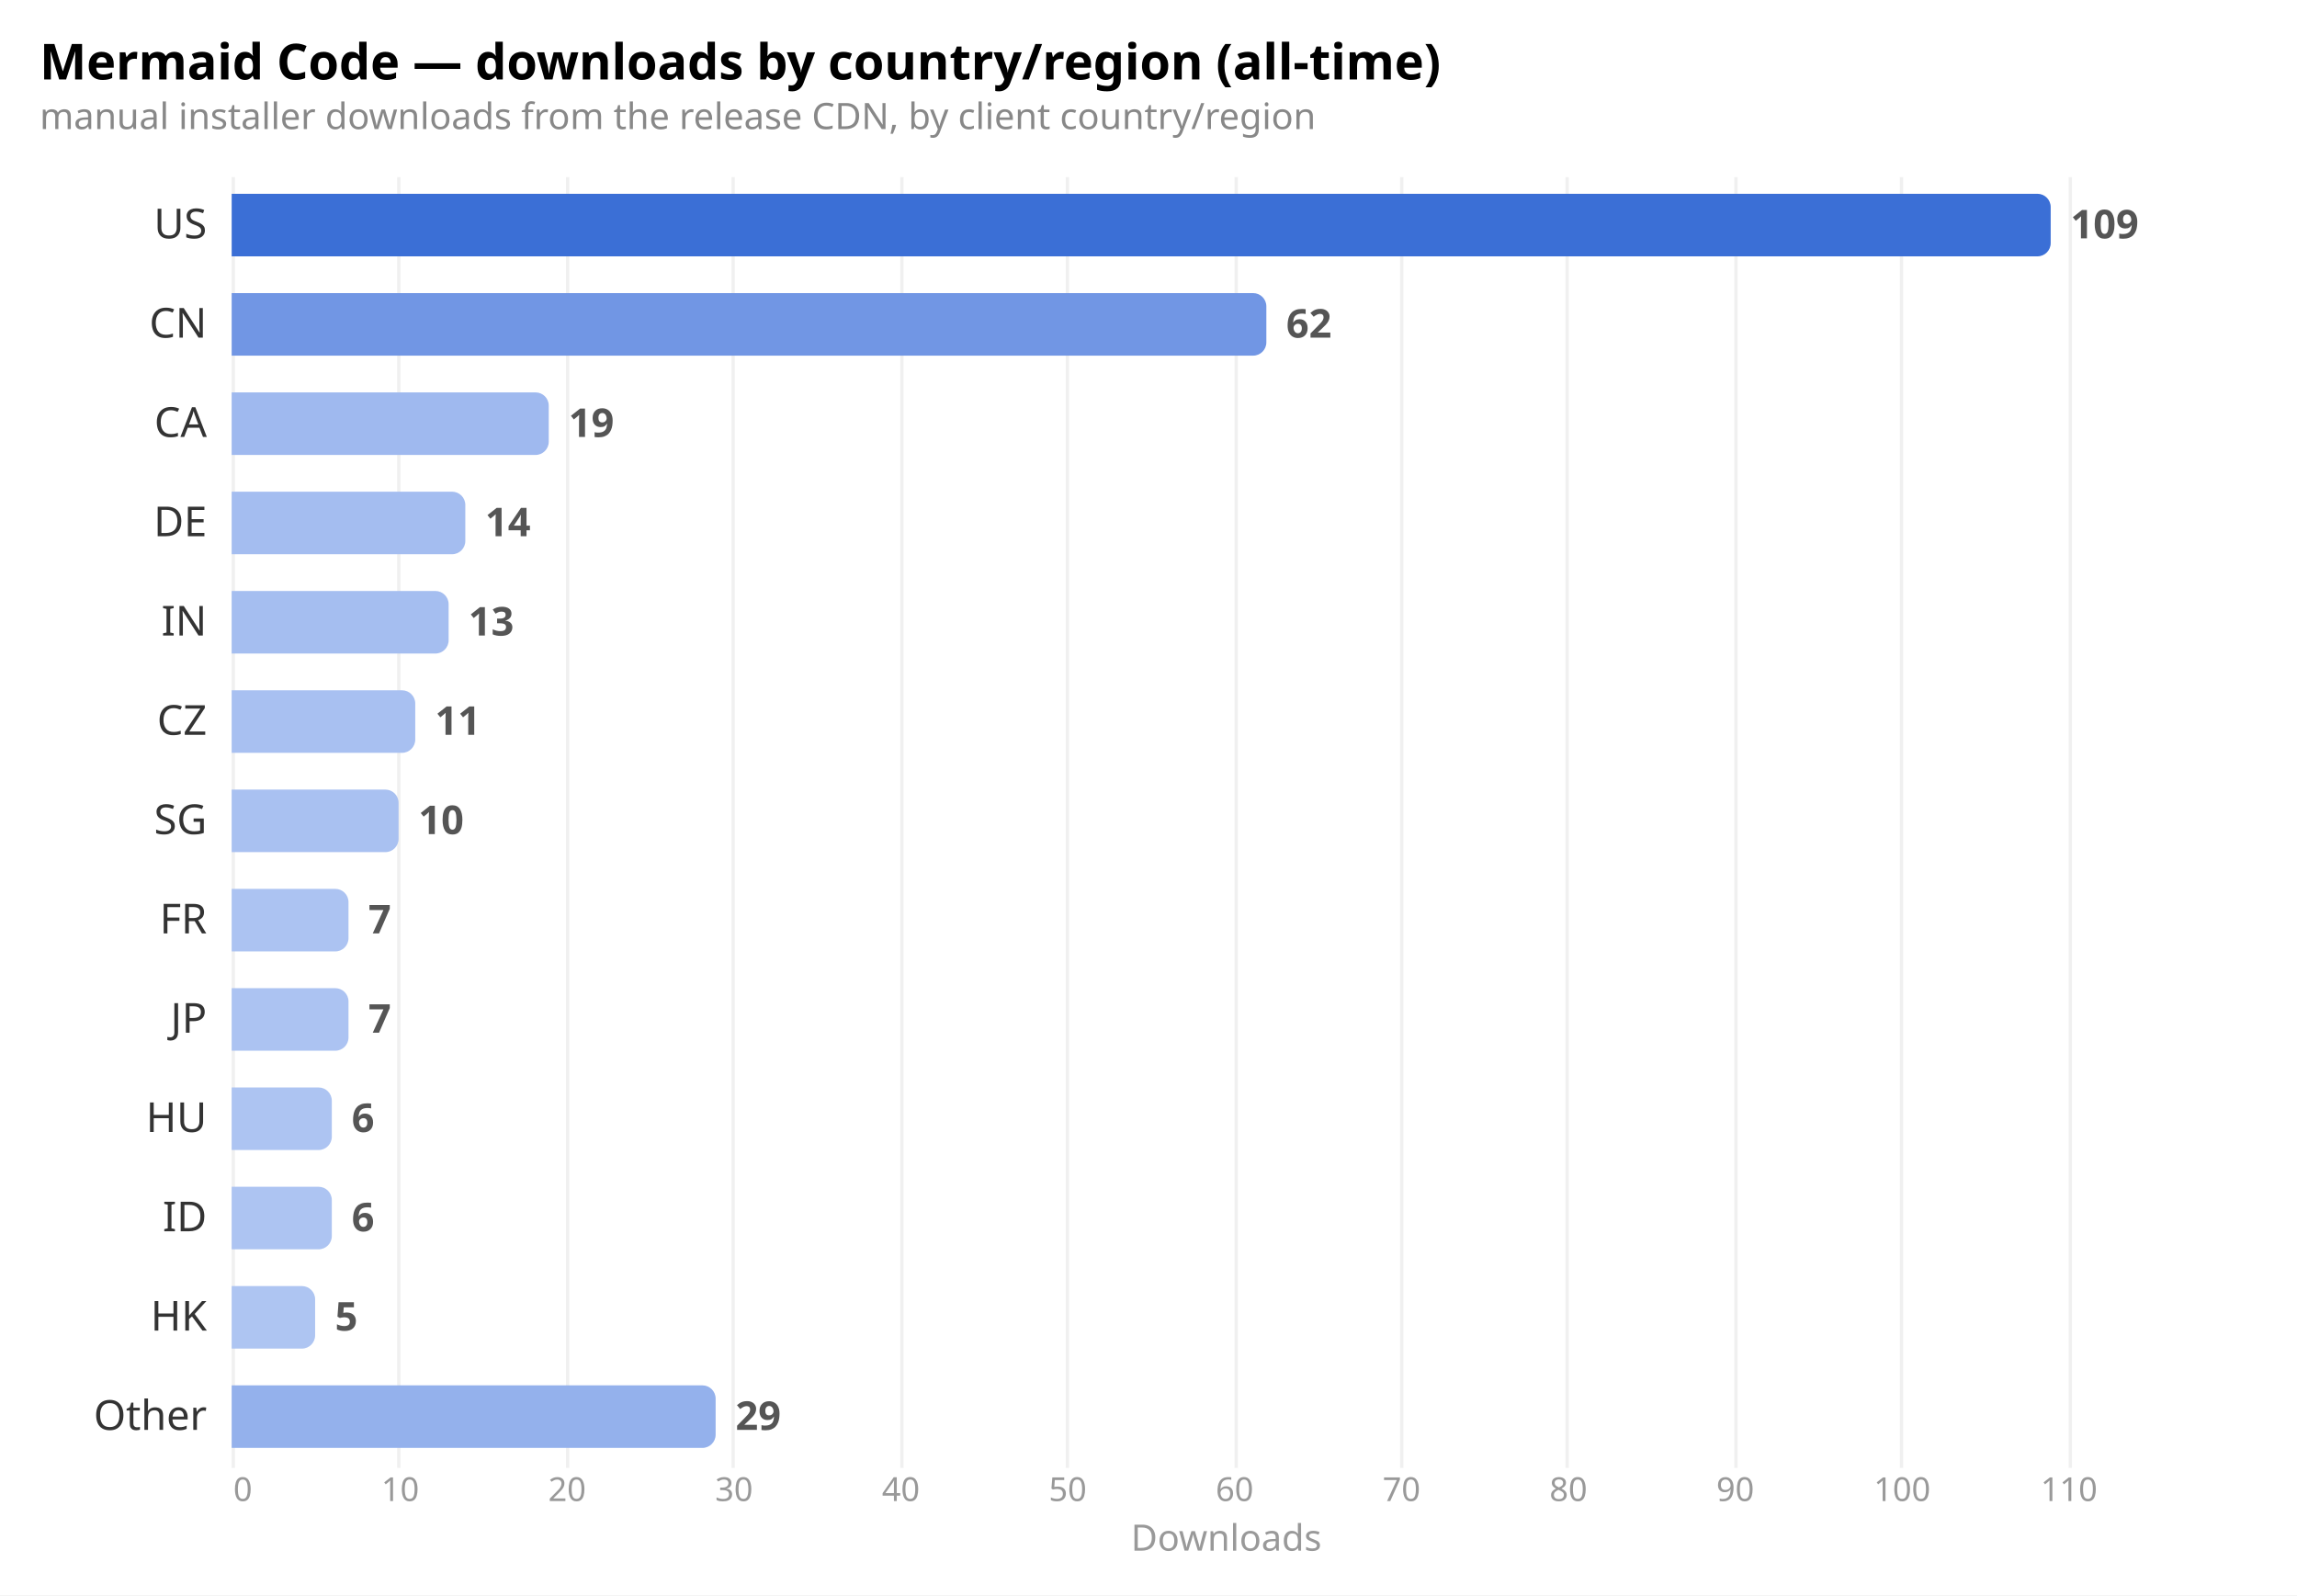
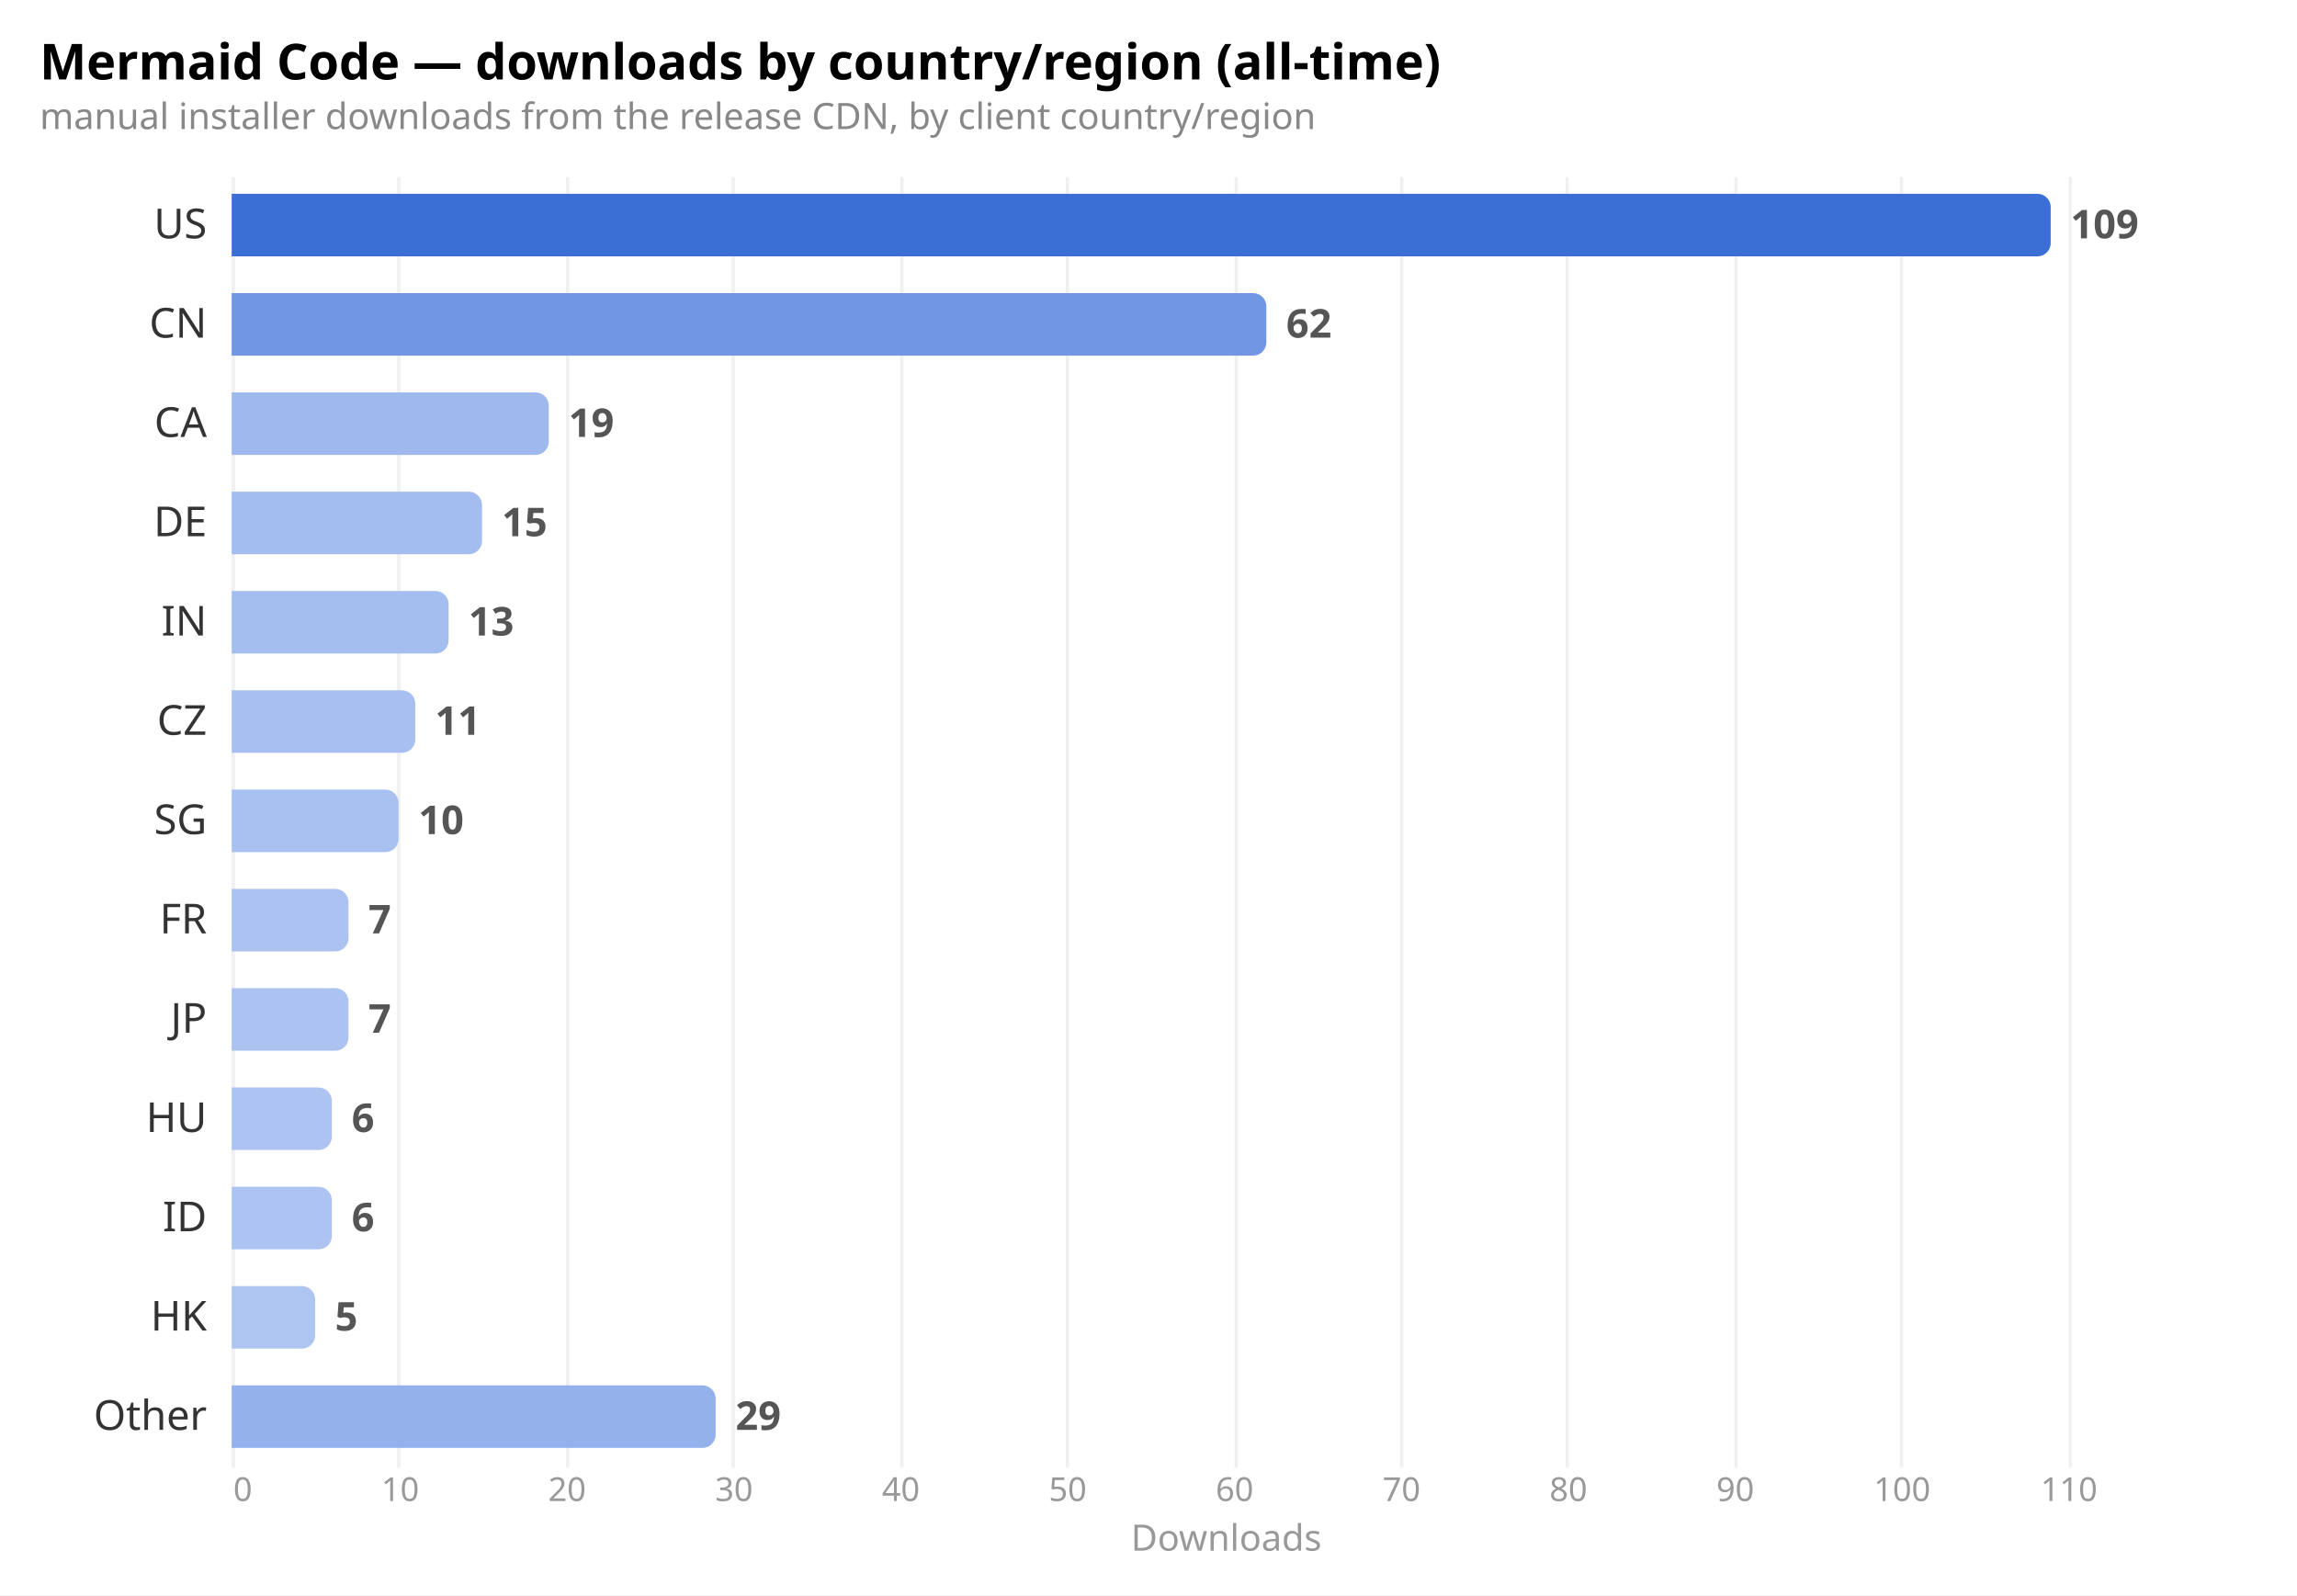
<svg xmlns="http://www.w3.org/2000/svg" version="1.1" class="marks" width="694" height="482" viewBox="0 0 694 482">
  <rect width="694" height="482" fill="white" />
  <g fill="none" stroke-miterlimit="4" transform="translate(70,53)">
    <g class="mark-group role-frame root" role="graphics-object" aria-roledescription="group mark container">
      <g transform="translate(0,0)">
        <path class="background" aria-hidden="true" d="M0,0h600v390h-600Z" />
        <g>
          <g class="mark-group role-axis" aria-hidden="true">
            <g transform="translate(0.5,390.5)">
              <path class="background" aria-hidden="true" d="M0,0h0v0h0Z" pointer-events="none" />
              <g>
                <g class="mark-rule role-axis-grid" pointer-events="none">
                  <line transform="translate(0,0)" x2="0" y2="-390" stroke="#f0f0f0" stroke-width="1" opacity="1" />
                  <line transform="translate(50,0)" x2="0" y2="-390" stroke="#f0f0f0" stroke-width="1" opacity="1" />
                  <line transform="translate(101,0)" x2="0" y2="-390" stroke="#f0f0f0" stroke-width="1" opacity="1" />
                  <line transform="translate(151,0)" x2="0" y2="-390" stroke="#f0f0f0" stroke-width="1" opacity="1" />
                  <line transform="translate(202,0)" x2="0" y2="-390" stroke="#f0f0f0" stroke-width="1" opacity="1" />
                  <line transform="translate(252,0)" x2="0" y2="-390" stroke="#f0f0f0" stroke-width="1" opacity="1" />
                  <line transform="translate(303,0)" x2="0" y2="-390" stroke="#f0f0f0" stroke-width="1" opacity="1" />
                  <line transform="translate(353,0)" x2="0" y2="-390" stroke="#f0f0f0" stroke-width="1" opacity="1" />
                  <line transform="translate(403,0)" x2="0" y2="-390" stroke="#f0f0f0" stroke-width="1" opacity="1" />
                  <line transform="translate(454,0)" x2="0" y2="-390" stroke="#f0f0f0" stroke-width="1" opacity="1" />
                  <line transform="translate(504,0)" x2="0" y2="-390" stroke="#f0f0f0" stroke-width="1" opacity="1" />
                  <line transform="translate(555,0)" x2="0" y2="-390" stroke="#f0f0f0" stroke-width="1" opacity="1" />
                </g>
              </g>
              <path class="foreground" aria-hidden="true" d="" pointer-events="none" display="none" />
            </g>
          </g>
          <g class="mark-group role-axis" role="graphics-symbol" aria-roledescription="axis" aria-label="X-axis titled 'Downloads' for a linear scale with values from 0 to 119">
            <g transform="translate(0.5,390.5)">
              <path class="background" aria-hidden="true" d="M0,0h0v0h0Z" pointer-events="none" />
              <g>
                <g class="mark-text role-axis-label" pointer-events="none">
                  <text text-anchor="start" transform="translate(0,10)" font-family="sans-serif" font-size="10px" fill="#999" opacity="1">0</text>
                  <text text-anchor="middle" transform="translate(50.42017,10)" font-family="sans-serif" font-size="10px" fill="#999" opacity="1">10</text>
                  <text text-anchor="middle" transform="translate(100.8403,10)" font-family="sans-serif" font-size="10px" fill="#999" opacity="1">20</text>
                  <text text-anchor="middle" transform="translate(151.2605,10)" font-family="sans-serif" font-size="10px" fill="#999" opacity="1">30</text>
                  <text text-anchor="middle" transform="translate(201.6807,10)" font-family="sans-serif" font-size="10px" fill="#999" opacity="1">40</text>
                  <text text-anchor="middle" transform="translate(252.1008,10)" font-family="sans-serif" font-size="10px" fill="#999" opacity="1">50</text>
                  <text text-anchor="middle" transform="translate(302.521,10)" font-family="sans-serif" font-size="10px" fill="#999" opacity="1">60</text>
                  <text text-anchor="middle" transform="translate(352.9412,10)" font-family="sans-serif" font-size="10px" fill="#999" opacity="1">70</text>
                  <text text-anchor="middle" transform="translate(403.3613,10)" font-family="sans-serif" font-size="10px" fill="#999" opacity="1">80</text>
                  <text text-anchor="middle" transform="translate(453.7815,10)" font-family="sans-serif" font-size="10px" fill="#999" opacity="1">90</text>
                  <text text-anchor="middle" transform="translate(504.2017,10)" font-family="sans-serif" font-size="10px" fill="#999" opacity="1">100</text>
                  <text text-anchor="middle" transform="translate(554.6218,10)" font-family="sans-serif" font-size="10px" fill="#999" opacity="1">110</text>
                </g>
                <g class="mark-text role-axis-title" pointer-events="none">
                  <text text-anchor="middle" transform="translate(300,25)" font-family="sans-serif" font-size="11px" font-weight="500" fill="#999" opacity="1">Downloads</text>
                </g>
              </g>
              <path class="foreground" aria-hidden="true" d="" pointer-events="none" display="none" />
            </g>
          </g>
          <g class="mark-group role-axis" role="graphics-symbol" aria-roledescription="axis" aria-label="Y-axis for a discrete scale with 13 values: US, CN, CA, DE, IN, ending with Other">
            <g transform="translate(0.5,0.5)">
              <path class="background" aria-hidden="true" d="M0,0h0v0h0Z" pointer-events="none" />
              <g>
                <g class="mark-text role-axis-label" pointer-events="none">
                  <text text-anchor="end" transform="translate(-8,18.5)" font-family="sans-serif" font-size="12.5px" font-weight="500" fill="#333" opacity="1">US</text>
                  <text text-anchor="end" transform="translate(-8,48.5)" font-family="sans-serif" font-size="12.5px" font-weight="500" fill="#333" opacity="1">CN</text>
                  <text text-anchor="end" transform="translate(-8,78.5)" font-family="sans-serif" font-size="12.5px" font-weight="500" fill="#333" opacity="1">CA</text>
                  <text text-anchor="end" transform="translate(-8,108.5)" font-family="sans-serif" font-size="12.5px" font-weight="500" fill="#333" opacity="1">DE</text>
                  <text text-anchor="end" transform="translate(-8,138.5)" font-family="sans-serif" font-size="12.5px" font-weight="500" fill="#333" opacity="1">IN</text>
                  <text text-anchor="end" transform="translate(-8,168.5)" font-family="sans-serif" font-size="12.5px" font-weight="500" fill="#333" opacity="1">CZ</text>
                  <text text-anchor="end" transform="translate(-8,198.5)" font-family="sans-serif" font-size="12.5px" font-weight="500" fill="#333" opacity="1">SG</text>
                  <text text-anchor="end" transform="translate(-8,228.5)" font-family="sans-serif" font-size="12.5px" font-weight="500" fill="#333" opacity="1">FR</text>
                  <text text-anchor="end" transform="translate(-8,258.5)" font-family="sans-serif" font-size="12.5px" font-weight="500" fill="#333" opacity="1">JP</text>
                  <text text-anchor="end" transform="translate(-8,288.5)" font-family="sans-serif" font-size="12.5px" font-weight="500" fill="#333" opacity="1">HU</text>
                  <text text-anchor="end" transform="translate(-8,318.5)" font-family="sans-serif" font-size="12.5px" font-weight="500" fill="#333" opacity="1">ID</text>
                  <text text-anchor="end" transform="translate(-8,348.5)" font-family="sans-serif" font-size="12.5px" font-weight="500" fill="#333" opacity="1">HK</text>
                  <text text-anchor="end" transform="translate(-8,378.5)" font-family="sans-serif" font-size="12.5px" font-weight="500" fill="#333" opacity="1">Other</text>
                </g>
              </g>
              <path class="foreground" aria-hidden="true" d="" pointer-events="none" display="none" />
            </g>
          </g>
          <g class="mark-group role-scope" role="graphics-object" aria-roledescription="group mark container">
            <g transform="translate(0,5.55)">
              <path class="background" aria-hidden="true" d="M0,0L545.58,0C547.787,0,549.58,1.792,549.58,4L549.58,14.9C549.58,17.108,547.787,18.9,545.58,18.9L0,18.9C0,18.9,0,18.9,0,18.9L0,0C0,0,0,0,0,0Z" />
              <g clip-path="url(#clip1)">
                <g class="mark-group role-scope" role="graphics-object" aria-roledescription="group mark container">
                  <g transform="translate(0,0)">
                    <path class="background" aria-hidden="true" d="M0,0h0v18.9h0Z" />
                    <g>
                      <g class="mark-rect role-mark layer_0_marks" role="graphics-object" aria-roledescription="rect mark container">
                        <path aria-label="Downloads: 109; country: US; downloads: 109" role="graphics-symbol" aria-roledescription="bar" d="M0,0h549.58v18.9h-549.58Z" fill="rgb(59, 111, 214)" />
                      </g>
                    </g>
                    <path class="foreground" aria-hidden="true" d="" display="none" />
                  </g>
                </g>
              </g>
              <path class="foreground" aria-hidden="true" d="" display="none" />
            </g>
            <g transform="translate(0,35.55)">
              <path class="background" aria-hidden="true" d="M0,0L308.605,0C310.813,0,312.605,1.792,312.605,4L312.605,14.9C312.605,17.108,310.813,18.9,308.605,18.9L0,18.9C0,18.9,0,18.9,0,18.9L0,0C0,0,0,0,0,0Z" />
              <g clip-path="url(#clip2)">
                <g class="mark-group role-scope" role="graphics-object" aria-roledescription="group mark container">
                  <g transform="translate(0,0)">
                    <path class="background" aria-hidden="true" d="M0,0h0v18.9h0Z" />
                    <g>
                      <g class="mark-rect role-mark layer_0_marks" role="graphics-object" aria-roledescription="rect mark container">
                        <path aria-label="Downloads: 62; country: CN; downloads: 62" role="graphics-symbol" aria-roledescription="bar" d="M0,0h312.605v18.9h-312.605Z" fill="rgb(113, 150, 228)" />
                      </g>
                    </g>
                    <path class="foreground" aria-hidden="true" d="" display="none" />
                  </g>
                </g>
              </g>
              <path class="foreground" aria-hidden="true" d="" display="none" />
            </g>
            <g transform="translate(0,65.55)">
              <path class="background" aria-hidden="true" d="M0,0L91.798,0C94.006,0,95.798,1.792,95.798,4L95.798,14.9C95.798,17.108,94.006,18.9,91.798,18.9L0,18.9C0,18.9,0,18.9,0,18.9L0,0C0,0,0,0,0,0Z" />
              <g clip-path="url(#clip3)">
                <g class="mark-group role-scope" role="graphics-object" aria-roledescription="group mark container">
                  <g transform="translate(0,0)">
                    <path class="background" aria-hidden="true" d="M0,0h0v18.9h0Z" />
                    <g>
                      <g class="mark-rect role-mark layer_0_marks" role="graphics-object" aria-roledescription="rect mark container">
                        <path aria-label="Downloads: 19; country: CA; downloads: 19" role="graphics-symbol" aria-roledescription="bar" d="M0,0h95.798v18.9h-95.798Z" fill="rgb(159, 185, 239)" />
                      </g>
                    </g>
                    <path class="foreground" aria-hidden="true" d="" display="none" />
                  </g>
                </g>
              </g>
              <path class="foreground" aria-hidden="true" d="" display="none" />
            </g>
            <g transform="translate(0,95.55)">
-               <path class="background" aria-hidden="true" d="M0,0L66.588,0C68.796,0,70.588,1.792,70.588,4L70.588,14.9C70.588,17.108,68.796,18.9,66.588,18.9L0,18.9C0,18.9,0,18.9,0,18.9L0,0C0,0,0,0,0,0Z" />
+               <path class="background" aria-hidden="true" d="M0,0L71.63,0C73.838,0,75.63,1.792,75.63,4L75.63,14.9C75.63,17.108,73.838,18.9,71.63,18.9L0,18.9C0,18.9,0,18.9,0,18.9L0,0C0,0,0,0,0,0Z" />
              <g clip-path="url(#clip4)">
                <g class="mark-group role-scope" role="graphics-object" aria-roledescription="group mark container">
                  <g transform="translate(0,0)">
                    <path class="background" aria-hidden="true" d="M0,0h0v18.9h0Z" />
                    <g>
                      <g class="mark-rect role-mark layer_0_marks" role="graphics-object" aria-roledescription="rect mark container">
-                         <path aria-label="Downloads: 14; country: DE; downloads: 14" role="graphics-symbol" aria-roledescription="bar" d="M0,0h70.588v18.9h-70.588Z" fill="rgb(164, 189, 240)" />
+                         <path aria-label="Downloads: 15; country: DE; downloads: 15" role="graphics-symbol" aria-roledescription="bar" d="M0,0h75.63v18.9h-75.63Z" fill="rgb(163, 189, 240)" />
                      </g>
                    </g>
                    <path class="foreground" aria-hidden="true" d="" display="none" />
                  </g>
                </g>
              </g>
              <path class="foreground" aria-hidden="true" d="" display="none" />
            </g>
            <g transform="translate(0,125.55)">
              <path class="background" aria-hidden="true" d="M0,0L61.546,0C63.754,0,65.546,1.792,65.546,4L65.546,14.9C65.546,17.108,63.754,18.9,61.546,18.9L0,18.9C0,18.9,0,18.9,0,18.9L0,0C0,0,0,0,0,0Z" />
              <g clip-path="url(#clip5)">
                <g class="mark-group role-scope" role="graphics-object" aria-roledescription="group mark container">
                  <g transform="translate(0,0)">
                    <path class="background" aria-hidden="true" d="M0,0h0v18.9h0Z" />
                    <g>
                      <g class="mark-rect role-mark layer_0_marks" role="graphics-object" aria-roledescription="rect mark container">
                        <path aria-label="Downloads: 13; country: IN; downloads: 13" role="graphics-symbol" aria-roledescription="bar" d="M0,0h65.546v18.9h-65.546Z" fill="rgb(165, 190, 240)" />
                      </g>
                    </g>
                    <path class="foreground" aria-hidden="true" d="" display="none" />
                  </g>
                </g>
              </g>
              <path class="foreground" aria-hidden="true" d="" display="none" />
            </g>
            <g transform="translate(0,155.55)">
              <path class="background" aria-hidden="true" d="M0,0L51.462,0C53.67,0,55.462,1.792,55.462,4L55.462,14.9C55.462,17.108,53.67,18.9,51.462,18.9L0,18.9C0,18.9,0,18.9,0,18.9L0,0C0,0,0,0,0,0Z" />
              <g clip-path="url(#clip6)">
                <g class="mark-group role-scope" role="graphics-object" aria-roledescription="group mark container">
                  <g transform="translate(0,0)">
                    <path class="background" aria-hidden="true" d="M0,0h0v18.9h0Z" />
                    <g>
                      <g class="mark-rect role-mark layer_0_marks" role="graphics-object" aria-roledescription="rect mark container">
                        <path aria-label="Downloads: 11; country: CZ; downloads: 11" role="graphics-symbol" aria-roledescription="bar" d="M0,0h55.462v18.9h-55.462Z" fill="rgb(168, 192, 241)" />
                      </g>
                    </g>
                    <path class="foreground" aria-hidden="true" d="" display="none" />
                  </g>
                </g>
              </g>
              <path class="foreground" aria-hidden="true" d="" display="none" />
            </g>
            <g transform="translate(0,185.55)">
              <path class="background" aria-hidden="true" d="M0,0L46.42,0C48.628,0,50.42,1.792,50.42,4L50.42,14.9C50.42,17.108,48.628,18.9,46.42,18.9L0,18.9C0,18.9,0,18.9,0,18.9L0,0C0,0,0,0,0,0Z" />
              <g clip-path="url(#clip7)">
                <g class="mark-group role-scope" role="graphics-object" aria-roledescription="group mark container">
                  <g transform="translate(0,0)">
                    <path class="background" aria-hidden="true" d="M0,0h0v18.9h0Z" />
                    <g>
                      <g class="mark-rect role-mark layer_0_marks" role="graphics-object" aria-roledescription="rect mark container">
                        <path aria-label="Downloads: 10; country: SG; downloads: 10" role="graphics-symbol" aria-roledescription="bar" d="M0,0h50.42v18.9h-50.42Z" fill="rgb(169, 193, 241)" />
                      </g>
                    </g>
                    <path class="foreground" aria-hidden="true" d="" display="none" />
                  </g>
                </g>
              </g>
              <path class="foreground" aria-hidden="true" d="" display="none" />
            </g>
            <g transform="translate(0,215.55)">
              <path class="background" aria-hidden="true" d="M0,0L31.294,0C33.502,0,35.294,1.792,35.294,4L35.294,14.9C35.294,17.108,33.502,18.9,31.294,18.9L0,18.9C0,18.9,0,18.9,0,18.9L0,0C0,0,0,0,0,0Z" />
              <g clip-path="url(#clip8)">
                <g class="mark-group role-scope" role="graphics-object" aria-roledescription="group mark container">
                  <g transform="translate(0,0)">
                    <path class="background" aria-hidden="true" d="M0,0h0v18.9h0Z" />
                    <g>
                      <g class="mark-rect role-mark layer_0_marks" role="graphics-object" aria-roledescription="rect mark container">
                        <path aria-label="Downloads: 7; country: FR; downloads: 7" role="graphics-symbol" aria-roledescription="bar" d="M0,0h35.294v18.9h-35.294Z" fill="rgb(172, 195, 242)" />
                      </g>
                    </g>
                    <path class="foreground" aria-hidden="true" d="" display="none" />
                  </g>
                </g>
              </g>
              <path class="foreground" aria-hidden="true" d="" display="none" />
            </g>
            <g transform="translate(0,245.55)">
              <path class="background" aria-hidden="true" d="M0,0L31.294,0C33.502,0,35.294,1.792,35.294,4L35.294,14.9C35.294,17.108,33.502,18.9,31.294,18.9L0,18.9C0,18.9,0,18.9,0,18.9L0,0C0,0,0,0,0,0Z" />
              <g clip-path="url(#clip9)">
                <g class="mark-group role-scope" role="graphics-object" aria-roledescription="group mark container">
                  <g transform="translate(0,0)">
                    <path class="background" aria-hidden="true" d="M0,0h0v18.9h0Z" />
                    <g>
                      <g class="mark-rect role-mark layer_0_marks" role="graphics-object" aria-roledescription="rect mark container">
                        <path aria-label="Downloads: 7; country: JP; downloads: 7" role="graphics-symbol" aria-roledescription="bar" d="M0,0h35.294v18.9h-35.294Z" fill="rgb(172, 195, 242)" />
                      </g>
                    </g>
                    <path class="foreground" aria-hidden="true" d="" display="none" />
                  </g>
                </g>
              </g>
              <path class="foreground" aria-hidden="true" d="" display="none" />
            </g>
            <g transform="translate(0,275.55)">
              <path class="background" aria-hidden="true" d="M0,0L26.252,0C28.46,0,30.252,1.792,30.252,4L30.252,14.9C30.252,17.108,28.46,18.9,26.252,18.9L0,18.9C0,18.9,0,18.9,0,18.9L0,0C0,0,0,0,0,0Z" />
              <g clip-path="url(#clip10)">
                <g class="mark-group role-scope" role="graphics-object" aria-roledescription="group mark container">
                  <g transform="translate(0,0)">
                    <path class="background" aria-hidden="true" d="M0,0h0v18.9h0Z" />
                    <g>
                      <g class="mark-rect role-mark layer_0_marks" role="graphics-object" aria-roledescription="rect mark container">
                        <path aria-label="Downloads: 6; country: HU; downloads: 6" role="graphics-symbol" aria-roledescription="bar" d="M0,0h30.252v18.9h-30.252Z" fill="rgb(173, 196, 242)" />
                      </g>
                    </g>
                    <path class="foreground" aria-hidden="true" d="" display="none" />
                  </g>
                </g>
              </g>
              <path class="foreground" aria-hidden="true" d="" display="none" />
            </g>
            <g transform="translate(0,305.55)">
              <path class="background" aria-hidden="true" d="M0,0L26.252,0C28.46,0,30.252,1.792,30.252,4L30.252,14.9C30.252,17.108,28.46,18.9,26.252,18.9L0,18.9C0,18.9,0,18.9,0,18.9L0,0C0,0,0,0,0,0Z" />
              <g clip-path="url(#clip11)">
                <g class="mark-group role-scope" role="graphics-object" aria-roledescription="group mark container">
                  <g transform="translate(0,0)">
                    <path class="background" aria-hidden="true" d="M0,0h0v18.9h0Z" />
                    <g>
                      <g class="mark-rect role-mark layer_0_marks" role="graphics-object" aria-roledescription="rect mark container">
                        <path aria-label="Downloads: 6; country: ID; downloads: 6" role="graphics-symbol" aria-roledescription="bar" d="M0,0h30.252v18.9h-30.252Z" fill="rgb(173, 196, 242)" />
                      </g>
                    </g>
                    <path class="foreground" aria-hidden="true" d="" display="none" />
                  </g>
                </g>
              </g>
              <path class="foreground" aria-hidden="true" d="" display="none" />
            </g>
            <g transform="translate(0,335.55)">
              <path class="background" aria-hidden="true" d="M0,0L21.21,0C23.418,0,25.21,1.792,25.21,4L25.21,14.9C25.21,17.108,23.418,18.9,21.21,18.9L0,18.9C0,18.9,0,18.9,0,18.9L0,0C0,0,0,0,0,0Z" />
              <g clip-path="url(#clip12)">
                <g class="mark-group role-scope" role="graphics-object" aria-roledescription="group mark container">
                  <g transform="translate(0,0)">
                    <path class="background" aria-hidden="true" d="M0,0h0v18.9h0Z" />
                    <g>
                      <g class="mark-rect role-mark layer_0_marks" role="graphics-object" aria-roledescription="rect mark container">
                        <path aria-label="Downloads: 5; country: HK; downloads: 5" role="graphics-symbol" aria-roledescription="bar" d="M0,0h25.21v18.9h-25.21Z" fill="rgb(174, 197, 242)" />
                      </g>
                    </g>
                    <path class="foreground" aria-hidden="true" d="" display="none" />
                  </g>
                </g>
              </g>
              <path class="foreground" aria-hidden="true" d="" display="none" />
            </g>
            <g transform="translate(0,365.55)">
              <path class="background" aria-hidden="true" d="M0,0L142.218,0C144.426,0,146.218,1.792,146.218,4L146.218,14.9C146.218,17.108,144.426,18.9,142.218,18.9L0,18.9C0,18.9,0,18.9,0,18.9L0,0C0,0,0,0,0,0Z" />
              <g clip-path="url(#clip13)">
                <g class="mark-group role-scope" role="graphics-object" aria-roledescription="group mark container">
                  <g transform="translate(0,0)">
                    <path class="background" aria-hidden="true" d="M0,0h0v18.9h0Z" />
                    <g>
                      <g class="mark-rect role-mark layer_0_marks" role="graphics-object" aria-roledescription="rect mark container">
                        <path aria-label="Downloads: 29; country: Other; downloads: 29" role="graphics-symbol" aria-roledescription="bar" d="M0,0h146.218v18.9h-146.218Z" fill="rgb(148, 177, 236)" />
                      </g>
                    </g>
                    <path class="foreground" aria-hidden="true" d="" display="none" />
                  </g>
                </g>
              </g>
              <path class="foreground" aria-hidden="true" d="" display="none" />
            </g>
          </g>
          <g class="mark-text role-mark layer_1_marks" role="graphics-object" aria-roledescription="text mark container">
            <text aria-label="Downloads: 109; country: US; downloads: 109" role="graphics-symbol" aria-roledescription="text mark" text-anchor="start" transform="translate(555.5798,19)" font-family="sans-serif" font-size="12px" font-weight="600" fill="#555">109</text>
            <text aria-label="Downloads: 62; country: CN; downloads: 62" role="graphics-symbol" aria-roledescription="text mark" text-anchor="start" transform="translate(318.605,49)" font-family="sans-serif" font-size="12px" font-weight="600" fill="#555">62</text>
            <text aria-label="Downloads: 19; country: CA; downloads: 19" role="graphics-symbol" aria-roledescription="text mark" text-anchor="start" transform="translate(101.7983,79)" font-family="sans-serif" font-size="12px" font-weight="600" fill="#555">19</text>
-             <text aria-label="Downloads: 14; country: DE; downloads: 14" role="graphics-symbol" aria-roledescription="text mark" text-anchor="start" transform="translate(76.58824,109)" font-family="sans-serif" font-size="12px" font-weight="600" fill="#555">14</text>
+             <text aria-label="Downloads: 15; country: DE; downloads: 15" role="graphics-symbol" aria-roledescription="text mark" text-anchor="start" transform="translate(81.63025,109)" font-family="sans-serif" font-size="12px" font-weight="600" fill="#555">15</text>
            <text aria-label="Downloads: 13; country: IN; downloads: 13" role="graphics-symbol" aria-roledescription="text mark" text-anchor="start" transform="translate(71.54622,139)" font-family="sans-serif" font-size="12px" font-weight="600" fill="#555">13</text>
            <text aria-label="Downloads: 11; country: CZ; downloads: 11" role="graphics-symbol" aria-roledescription="text mark" text-anchor="start" transform="translate(61.46218,169)" font-family="sans-serif" font-size="12px" font-weight="600" fill="#555">11</text>
            <text aria-label="Downloads: 10; country: SG; downloads: 10" role="graphics-symbol" aria-roledescription="text mark" text-anchor="start" transform="translate(56.42017,199)" font-family="sans-serif" font-size="12px" font-weight="600" fill="#555">10</text>
            <text aria-label="Downloads: 7; country: FR; downloads: 7" role="graphics-symbol" aria-roledescription="text mark" text-anchor="start" transform="translate(41.29412,229)" font-family="sans-serif" font-size="12px" font-weight="600" fill="#555">7</text>
            <text aria-label="Downloads: 7; country: JP; downloads: 7" role="graphics-symbol" aria-roledescription="text mark" text-anchor="start" transform="translate(41.29412,259)" font-family="sans-serif" font-size="12px" font-weight="600" fill="#555">7</text>
            <text aria-label="Downloads: 6; country: HU; downloads: 6" role="graphics-symbol" aria-roledescription="text mark" text-anchor="start" transform="translate(36.2521,289)" font-family="sans-serif" font-size="12px" font-weight="600" fill="#555">6</text>
            <text aria-label="Downloads: 6; country: ID; downloads: 6" role="graphics-symbol" aria-roledescription="text mark" text-anchor="start" transform="translate(36.2521,319)" font-family="sans-serif" font-size="12px" font-weight="600" fill="#555">6</text>
            <text aria-label="Downloads: 5; country: HK; downloads: 5" role="graphics-symbol" aria-roledescription="text mark" text-anchor="start" transform="translate(31.21008,349)" font-family="sans-serif" font-size="12px" font-weight="600" fill="#555">5</text>
            <text aria-label="Downloads: 29; country: Other; downloads: 29" role="graphics-symbol" aria-roledescription="text mark" text-anchor="start" transform="translate(152.2185,379)" font-family="sans-serif" font-size="12px" font-weight="600" fill="#555">29</text>
          </g>
          <g class="mark-group role-title">
            <g transform="translate(-58,-41)">
              <path class="background" aria-hidden="true" d="M0,0h0v0h0Z" pointer-events="none" />
              <g>
                <g class="mark-text role-title-text" role="graphics-symbol" aria-roledescription="title" aria-label="Title text 'Mermaid Code — downloads by country/region (all-time)'" pointer-events="none">
                  <text text-anchor="start" transform="translate(0,12)" font-family="sans-serif" font-size="15px" font-weight="600" fill="#000" opacity="1">Mermaid Code — downloads by country/region (all-time)</text>
                </g>
                <g class="mark-text role-title-subtitle" role="graphics-symbol" aria-roledescription="subtitle" aria-label="Subtitle text 'manual installer downloads from the release CDN, by client country/region'" pointer-events="none">
                  <text text-anchor="start" transform="translate(0,27)" font-family="sans-serif" font-size="11px" fill="#888" opacity="1">manual installer downloads from the release CDN, by client country/region</text>
                </g>
              </g>
              <path class="foreground" aria-hidden="true" d="" pointer-events="none" display="none" />
            </g>
          </g>
        </g>
        <path class="foreground" aria-hidden="true" d="" display="none" />
      </g>
    </g>
  </g>
  <defs>
    <clipPath id="clip1">
      <path d="M0,0L545.58,0C547.787,0,549.58,1.792,549.58,4L549.58,14.9C549.58,17.108,547.787,18.9,545.58,18.9L0,18.9C0,18.9,0,18.9,0,18.9L0,0C0,0,0,0,0,0Z" />
    </clipPath>
    <clipPath id="clip2">
      <path d="M0,0L308.605,0C310.813,0,312.605,1.792,312.605,4L312.605,14.9C312.605,17.108,310.813,18.9,308.605,18.9L0,18.9C0,18.9,0,18.9,0,18.9L0,0C0,0,0,0,0,0Z" />
    </clipPath>
    <clipPath id="clip3">
      <path d="M0,0L91.798,0C94.006,0,95.798,1.792,95.798,4L95.798,14.9C95.798,17.108,94.006,18.9,91.798,18.9L0,18.9C0,18.9,0,18.9,0,18.9L0,0C0,0,0,0,0,0Z" />
    </clipPath>
    <clipPath id="clip4">
-       <path d="M0,0L66.588,0C68.796,0,70.588,1.792,70.588,4L70.588,14.9C70.588,17.108,68.796,18.9,66.588,18.9L0,18.9C0,18.9,0,18.9,0,18.9L0,0C0,0,0,0,0,0Z" />
+       <path d="M0,0L71.63,0C73.838,0,75.63,1.792,75.63,4L75.63,14.9C75.63,17.108,73.838,18.9,71.63,18.9L0,18.9C0,18.9,0,18.9,0,18.9L0,0C0,0,0,0,0,0Z" />
    </clipPath>
    <clipPath id="clip5">
      <path d="M0,0L61.546,0C63.754,0,65.546,1.792,65.546,4L65.546,14.9C65.546,17.108,63.754,18.9,61.546,18.9L0,18.9C0,18.9,0,18.9,0,18.9L0,0C0,0,0,0,0,0Z" />
    </clipPath>
    <clipPath id="clip6">
      <path d="M0,0L51.462,0C53.67,0,55.462,1.792,55.462,4L55.462,14.9C55.462,17.108,53.67,18.9,51.462,18.9L0,18.9C0,18.9,0,18.9,0,18.9L0,0C0,0,0,0,0,0Z" />
    </clipPath>
    <clipPath id="clip7">
      <path d="M0,0L46.42,0C48.628,0,50.42,1.792,50.42,4L50.42,14.9C50.42,17.108,48.628,18.9,46.42,18.9L0,18.9C0,18.9,0,18.9,0,18.9L0,0C0,0,0,0,0,0Z" />
    </clipPath>
    <clipPath id="clip8">
      <path d="M0,0L31.294,0C33.502,0,35.294,1.792,35.294,4L35.294,14.9C35.294,17.108,33.502,18.9,31.294,18.9L0,18.9C0,18.9,0,18.9,0,18.9L0,0C0,0,0,0,0,0Z" />
    </clipPath>
    <clipPath id="clip9">
      <path d="M0,0L31.294,0C33.502,0,35.294,1.792,35.294,4L35.294,14.9C35.294,17.108,33.502,18.9,31.294,18.9L0,18.9C0,18.9,0,18.9,0,18.9L0,0C0,0,0,0,0,0Z" />
    </clipPath>
    <clipPath id="clip10">
      <path d="M0,0L26.252,0C28.46,0,30.252,1.792,30.252,4L30.252,14.9C30.252,17.108,28.46,18.9,26.252,18.9L0,18.9C0,18.9,0,18.9,0,18.9L0,0C0,0,0,0,0,0Z" />
    </clipPath>
    <clipPath id="clip11">
      <path d="M0,0L26.252,0C28.46,0,30.252,1.792,30.252,4L30.252,14.9C30.252,17.108,28.46,18.9,26.252,18.9L0,18.9C0,18.9,0,18.9,0,18.9L0,0C0,0,0,0,0,0Z" />
    </clipPath>
    <clipPath id="clip12">
      <path d="M0,0L21.21,0C23.418,0,25.21,1.792,25.21,4L25.21,14.9C25.21,17.108,23.418,18.9,21.21,18.9L0,18.9C0,18.9,0,18.9,0,18.9L0,0C0,0,0,0,0,0Z" />
    </clipPath>
    <clipPath id="clip13">
      <path d="M0,0L142.218,0C144.426,0,146.218,1.792,146.218,4L146.218,14.9C146.218,17.108,144.426,18.9,142.218,18.9L0,18.9C0,18.9,0,18.9,0,18.9L0,0C0,0,0,0,0,0Z" />
    </clipPath>
  </defs>
</svg>
